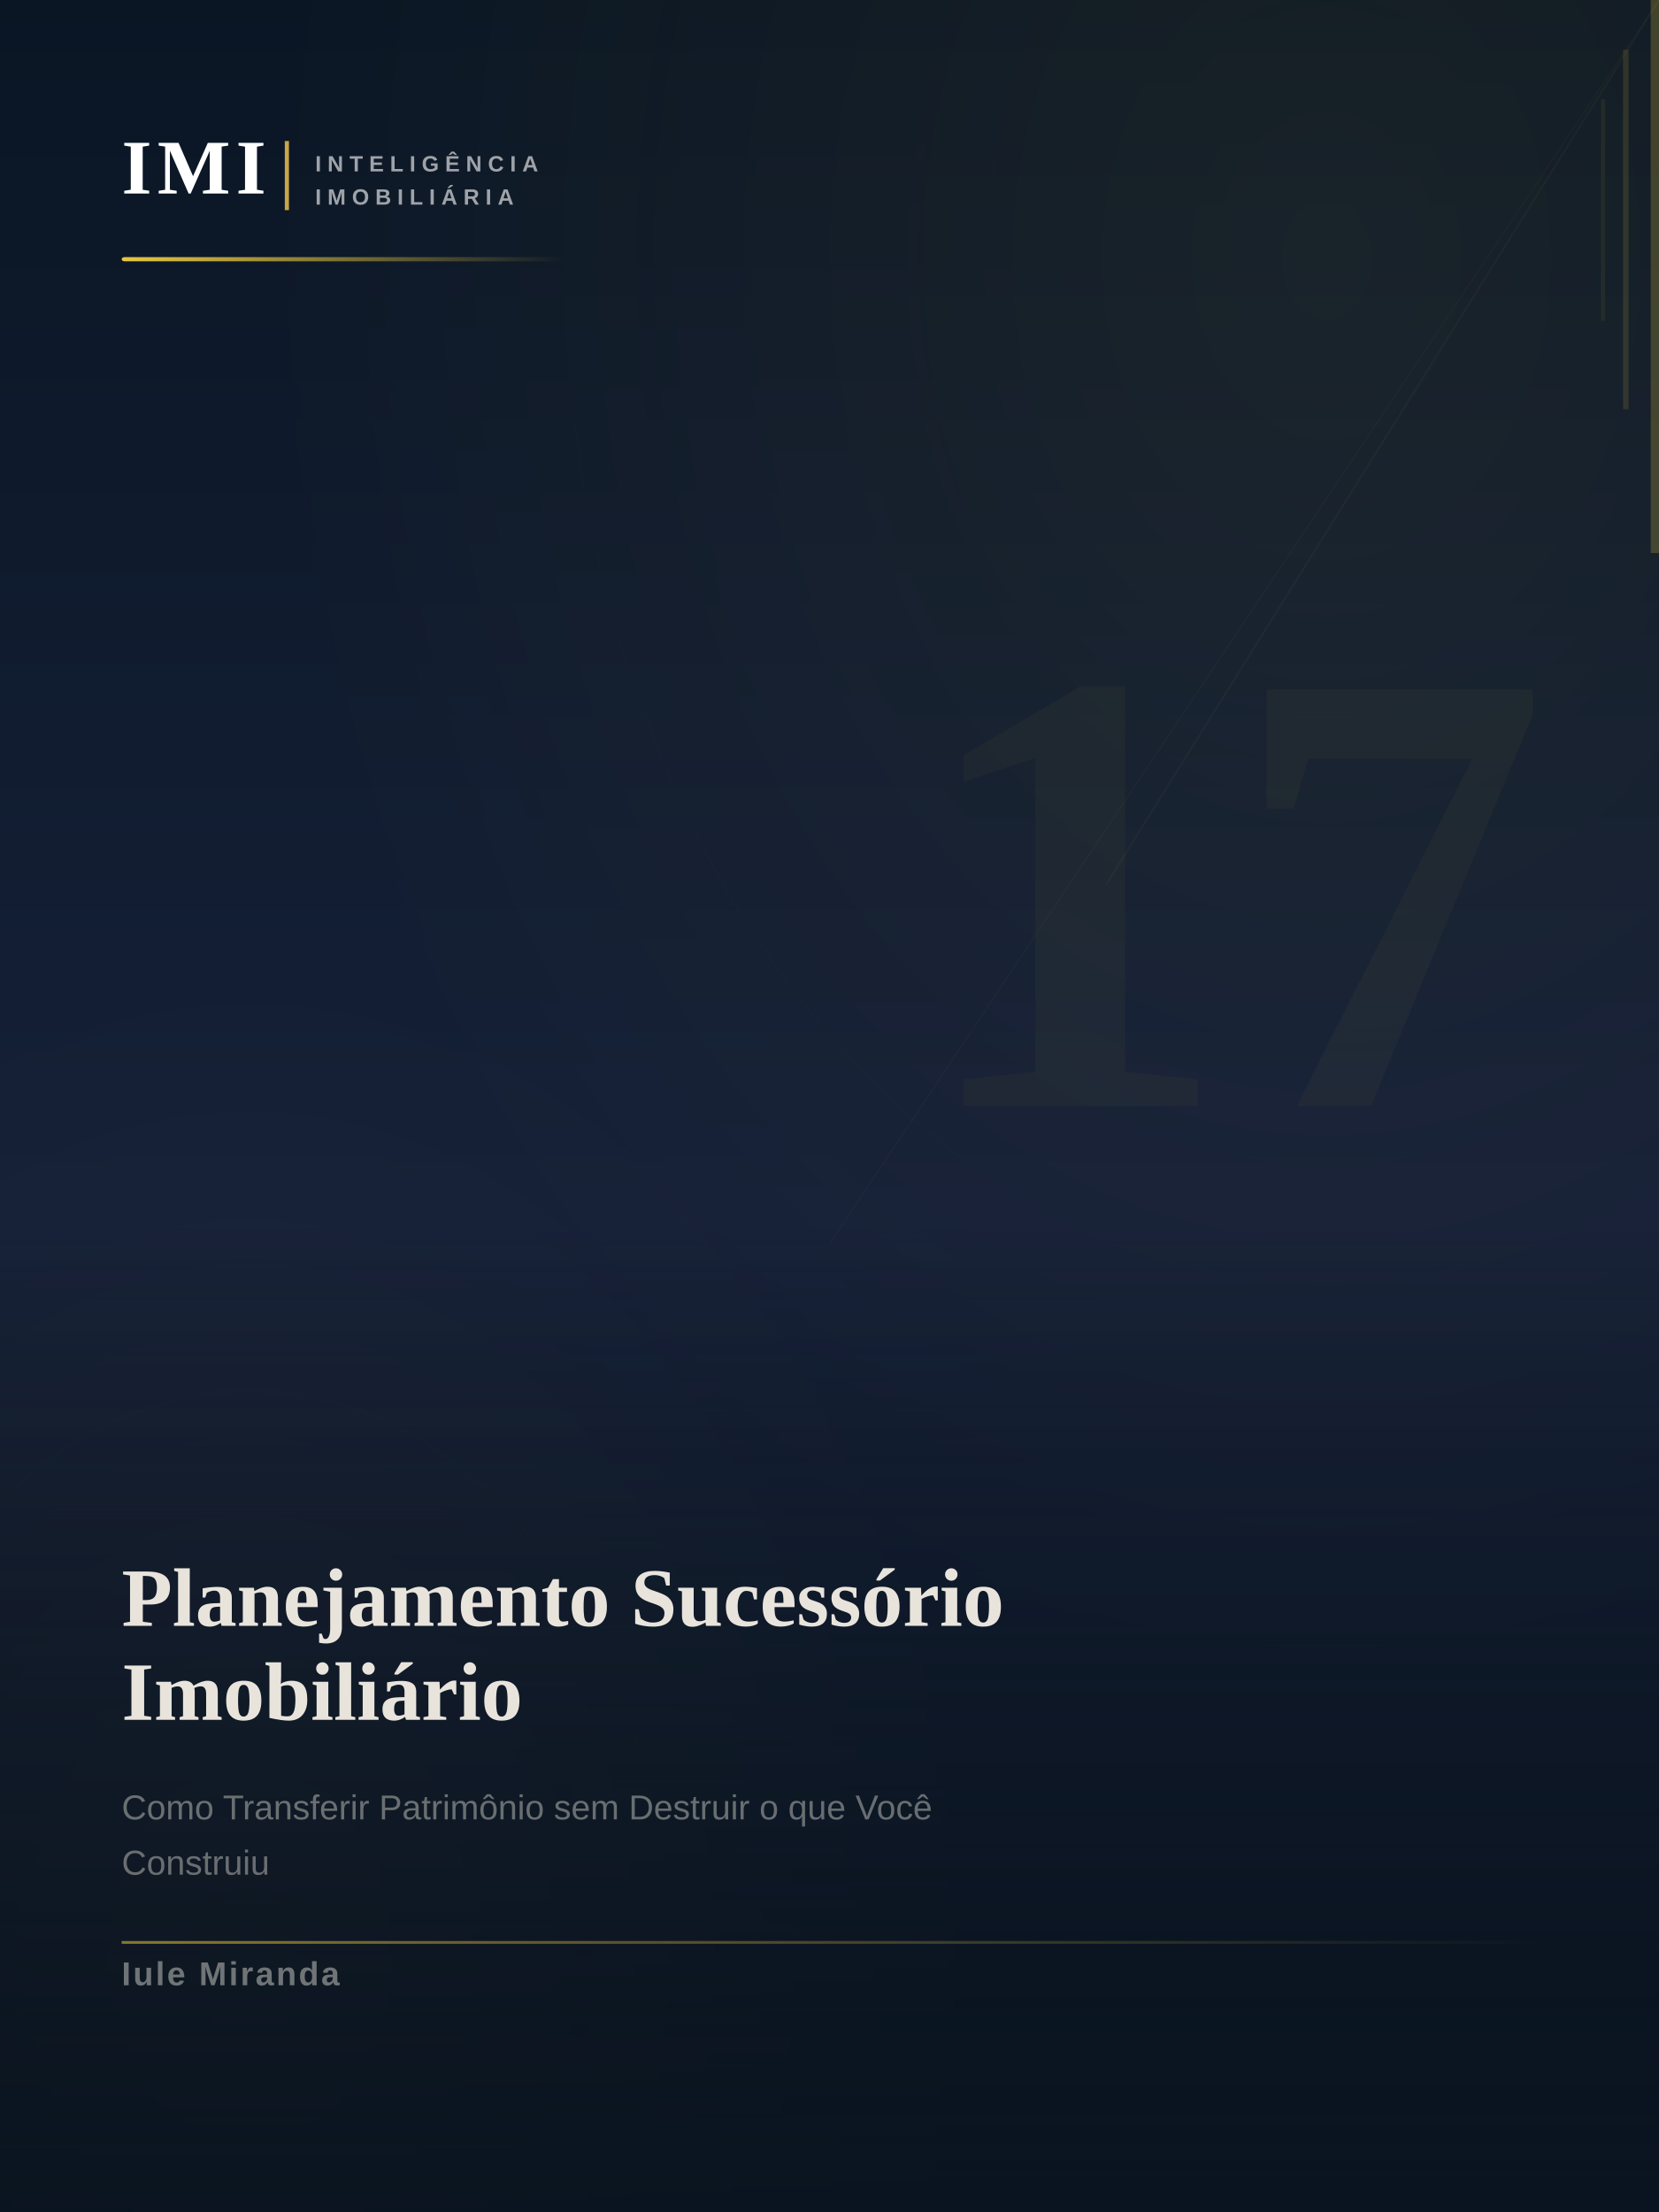
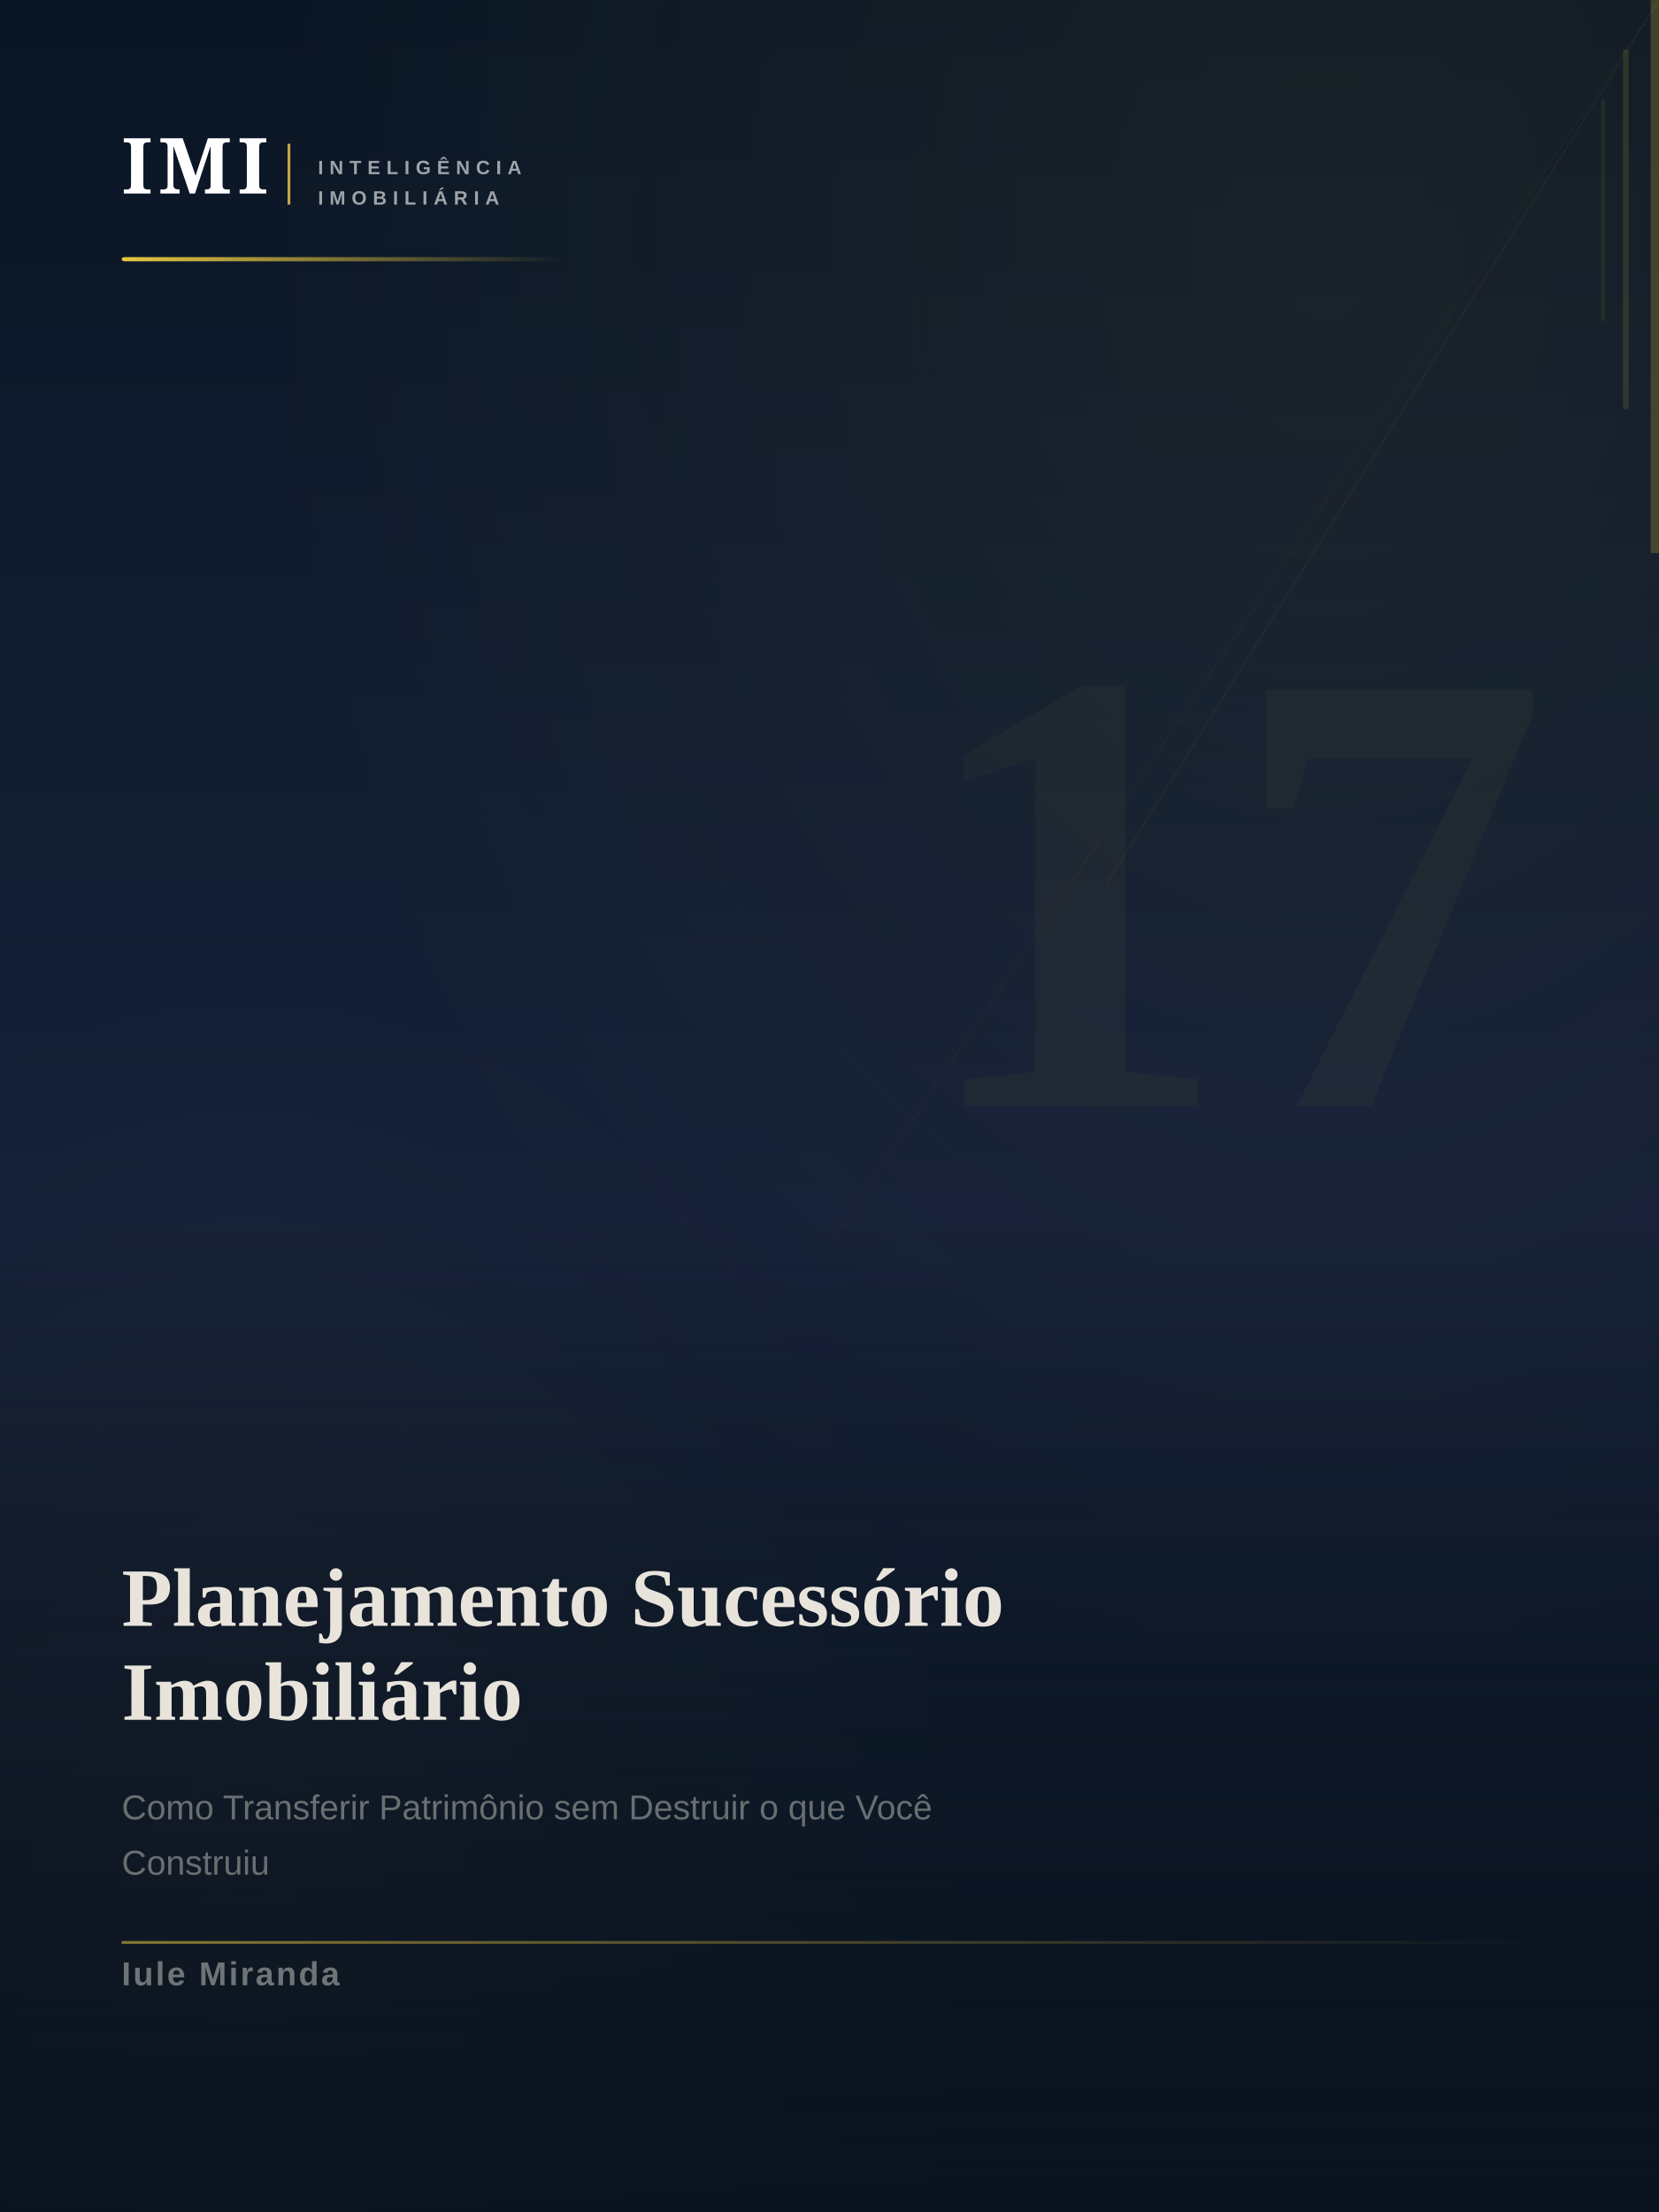
<svg xmlns="http://www.w3.org/2000/svg" width="600" height="800" viewBox="0 0 600 800">
  <defs>
    <linearGradient id="bg_livro_17_planejamento_sucessorio_imobiliario" x1="0" y1="0" x2="0" y2="1">
      <stop offset="0%" stop-color="#0A1624" />
      <stop offset="55%" stop-color="#152038" />
      <stop offset="100%" stop-color="#0A1420" />
    </linearGradient>
    <linearGradient id="acc_livro_17_planejamento_sucessorio_imobiliario" x1="0" y1="0" x2="1" y2="0">
      <stop offset="0%" stop-color="#E8C840" />
      <stop offset="100%" stop-color="#E8C840" stop-opacity="0" />
    </linearGradient>
    <linearGradient id="fade_livro_17_planejamento_sucessorio_imobiliario" x1="0" y1="0.55" x2="0" y2="1">
      <stop offset="0%" stop-color="#0A1420" stop-opacity="0" />
      <stop offset="100%" stop-color="#0A1420" stop-opacity="0.92" />
    </linearGradient>
    <radialGradient id="glow_livro_17_planejamento_sucessorio_imobiliario" cx="80%" cy="12%" r="65%">
      <stop offset="0%" stop-color="#E8C840" stop-opacity="0.06" />
      <stop offset="100%" stop-color="#E8C840" stop-opacity="0" />
    </radialGradient>
    <radialGradient id="glow2_livro_17_planejamento_sucessorio_imobiliario" cx="15%" cy="88%" r="45%">
      <stop offset="0%" stop-color="#E8C840" stop-opacity="0.04" />
      <stop offset="100%" stop-color="#E8C840" stop-opacity="0" />
    </radialGradient>
  </defs>
  <rect width="600" height="800" fill="url(#bg_livro_17_planejamento_sucessorio_imobiliario)" />
  <rect width="600" height="800" fill="url(#glow_livro_17_planejamento_sucessorio_imobiliario)" />
  <rect width="600" height="800" fill="url(#glow2_livro_17_planejamento_sucessorio_imobiliario)" />
  <rect x="597" y="0" width="3" height="200" fill="#E8C840" opacity="0.22" />
  <rect x="587" y="18" width="2" height="130" fill="#E8C840" opacity="0.13" />
  <rect x="579" y="36" width="1.5" height="80" fill="#E8C840" opacity="0.07" />
  <line x1="600" y1="0" x2="400" y2="320" stroke="#E8C840" stroke-width="0.6" opacity="0.04" />
  <line x1="600" y1="0" x2="300" y2="450" stroke="#E8C840" stroke-width="0.5" opacity="0.03" />
  <text x="560" y="400" font-family="Georgia, 'Times New Roman', serif" font-size="230" font-weight="700" fill="#E8C840" opacity="0.038" text-anchor="end" dominant-baseline="auto">17</text>
-   <text x="44" y="70" font-family="Georgia, 'Times New Roman', serif" font-size="28" font-weight="700" fill="#FFFFFF" letter-spacing="2" xml:space="preserve">IMI</text>
-   <rect x="103" y="51" width="1.5" height="25" fill="#C8A44A" />
-   <text x="114" y="62" font-family="Arial, Helvetica, sans-serif" font-size="8" font-weight="600" fill="#FFFFFF" fill-opacity="0.60" letter-spacing="2.2" xml:space="preserve">INTELIGÊNCIA</text>
-   <text x="114" y="74" font-family="Arial, Helvetica, sans-serif" font-size="8" font-weight="600" fill="#FFFFFF" fill-opacity="0.60" letter-spacing="2.2" xml:space="preserve">IMOBILIÁRIA</text>
+   <text x="44" y="70" font-family="'Playfair Display', 'Cormorant Garamond', Georgia, serif" font-size="28" font-weight="700" fill="#FFFFFF" letter-spacing="2" xml:space="preserve">IMI</text>
+   <rect x="104" y="52" width="1" height="22" fill="#C8A44A" />
+   <text x="115" y="63" font-family="'Geist Sans', Arial, Helvetica, sans-serif" font-size="7" font-weight="600" fill="#FFFFFF" fill-opacity="0.60" letter-spacing="2.2" xml:space="preserve">INTELIGÊNCIA</text>
+   <text x="115" y="74" font-family="'Geist Sans', Arial, Helvetica, sans-serif" font-size="7" font-weight="600" fill="#FFFFFF" fill-opacity="0.60" letter-spacing="2.2" xml:space="preserve">IMOBILIÁRIA</text>
  <rect x="44" y="93" width="160" height="1.5" fill="url(#acc_livro_17_planejamento_sucessorio_imobiliario)" rx="1" />
  <rect width="600" height="800" fill="url(#fade_livro_17_planejamento_sucessorio_imobiliario)" />
  <text x="44" y="588" font-family="Georgia, 'Times New Roman', serif" font-size="30" font-weight="700" fill="#E8E4DC" xml:space="preserve">Planejamento Sucessório</text>
  <text x="44" y="622" font-family="Georgia, 'Times New Roman', serif" font-size="30" font-weight="700" fill="#E8E4DC" xml:space="preserve">Imobiliário</text>
  <text x="44" y="658" font-family="Arial, Helvetica, sans-serif" font-size="12.5" fill="#E8E4DC" fill-opacity="0.42" xml:space="preserve">Como Transferir Patrimônio sem Destruir o que Você</text>
  <text x="44" y="678" font-family="Arial, Helvetica, sans-serif" font-size="12.5" fill="#E8E4DC" fill-opacity="0.42" xml:space="preserve">Construiu</text>
  <rect x="44" y="702" width="512" height="1" fill="url(#acc_livro_17_planejamento_sucessorio_imobiliario)" opacity="0.55" />
  <text x="44" y="718" font-family="Arial, Helvetica, sans-serif" font-size="12" font-weight="600" fill="#E8E4DC" fill-opacity="0.45" letter-spacing="0.8" xml:space="preserve">Iule Miranda</text>
</svg>
